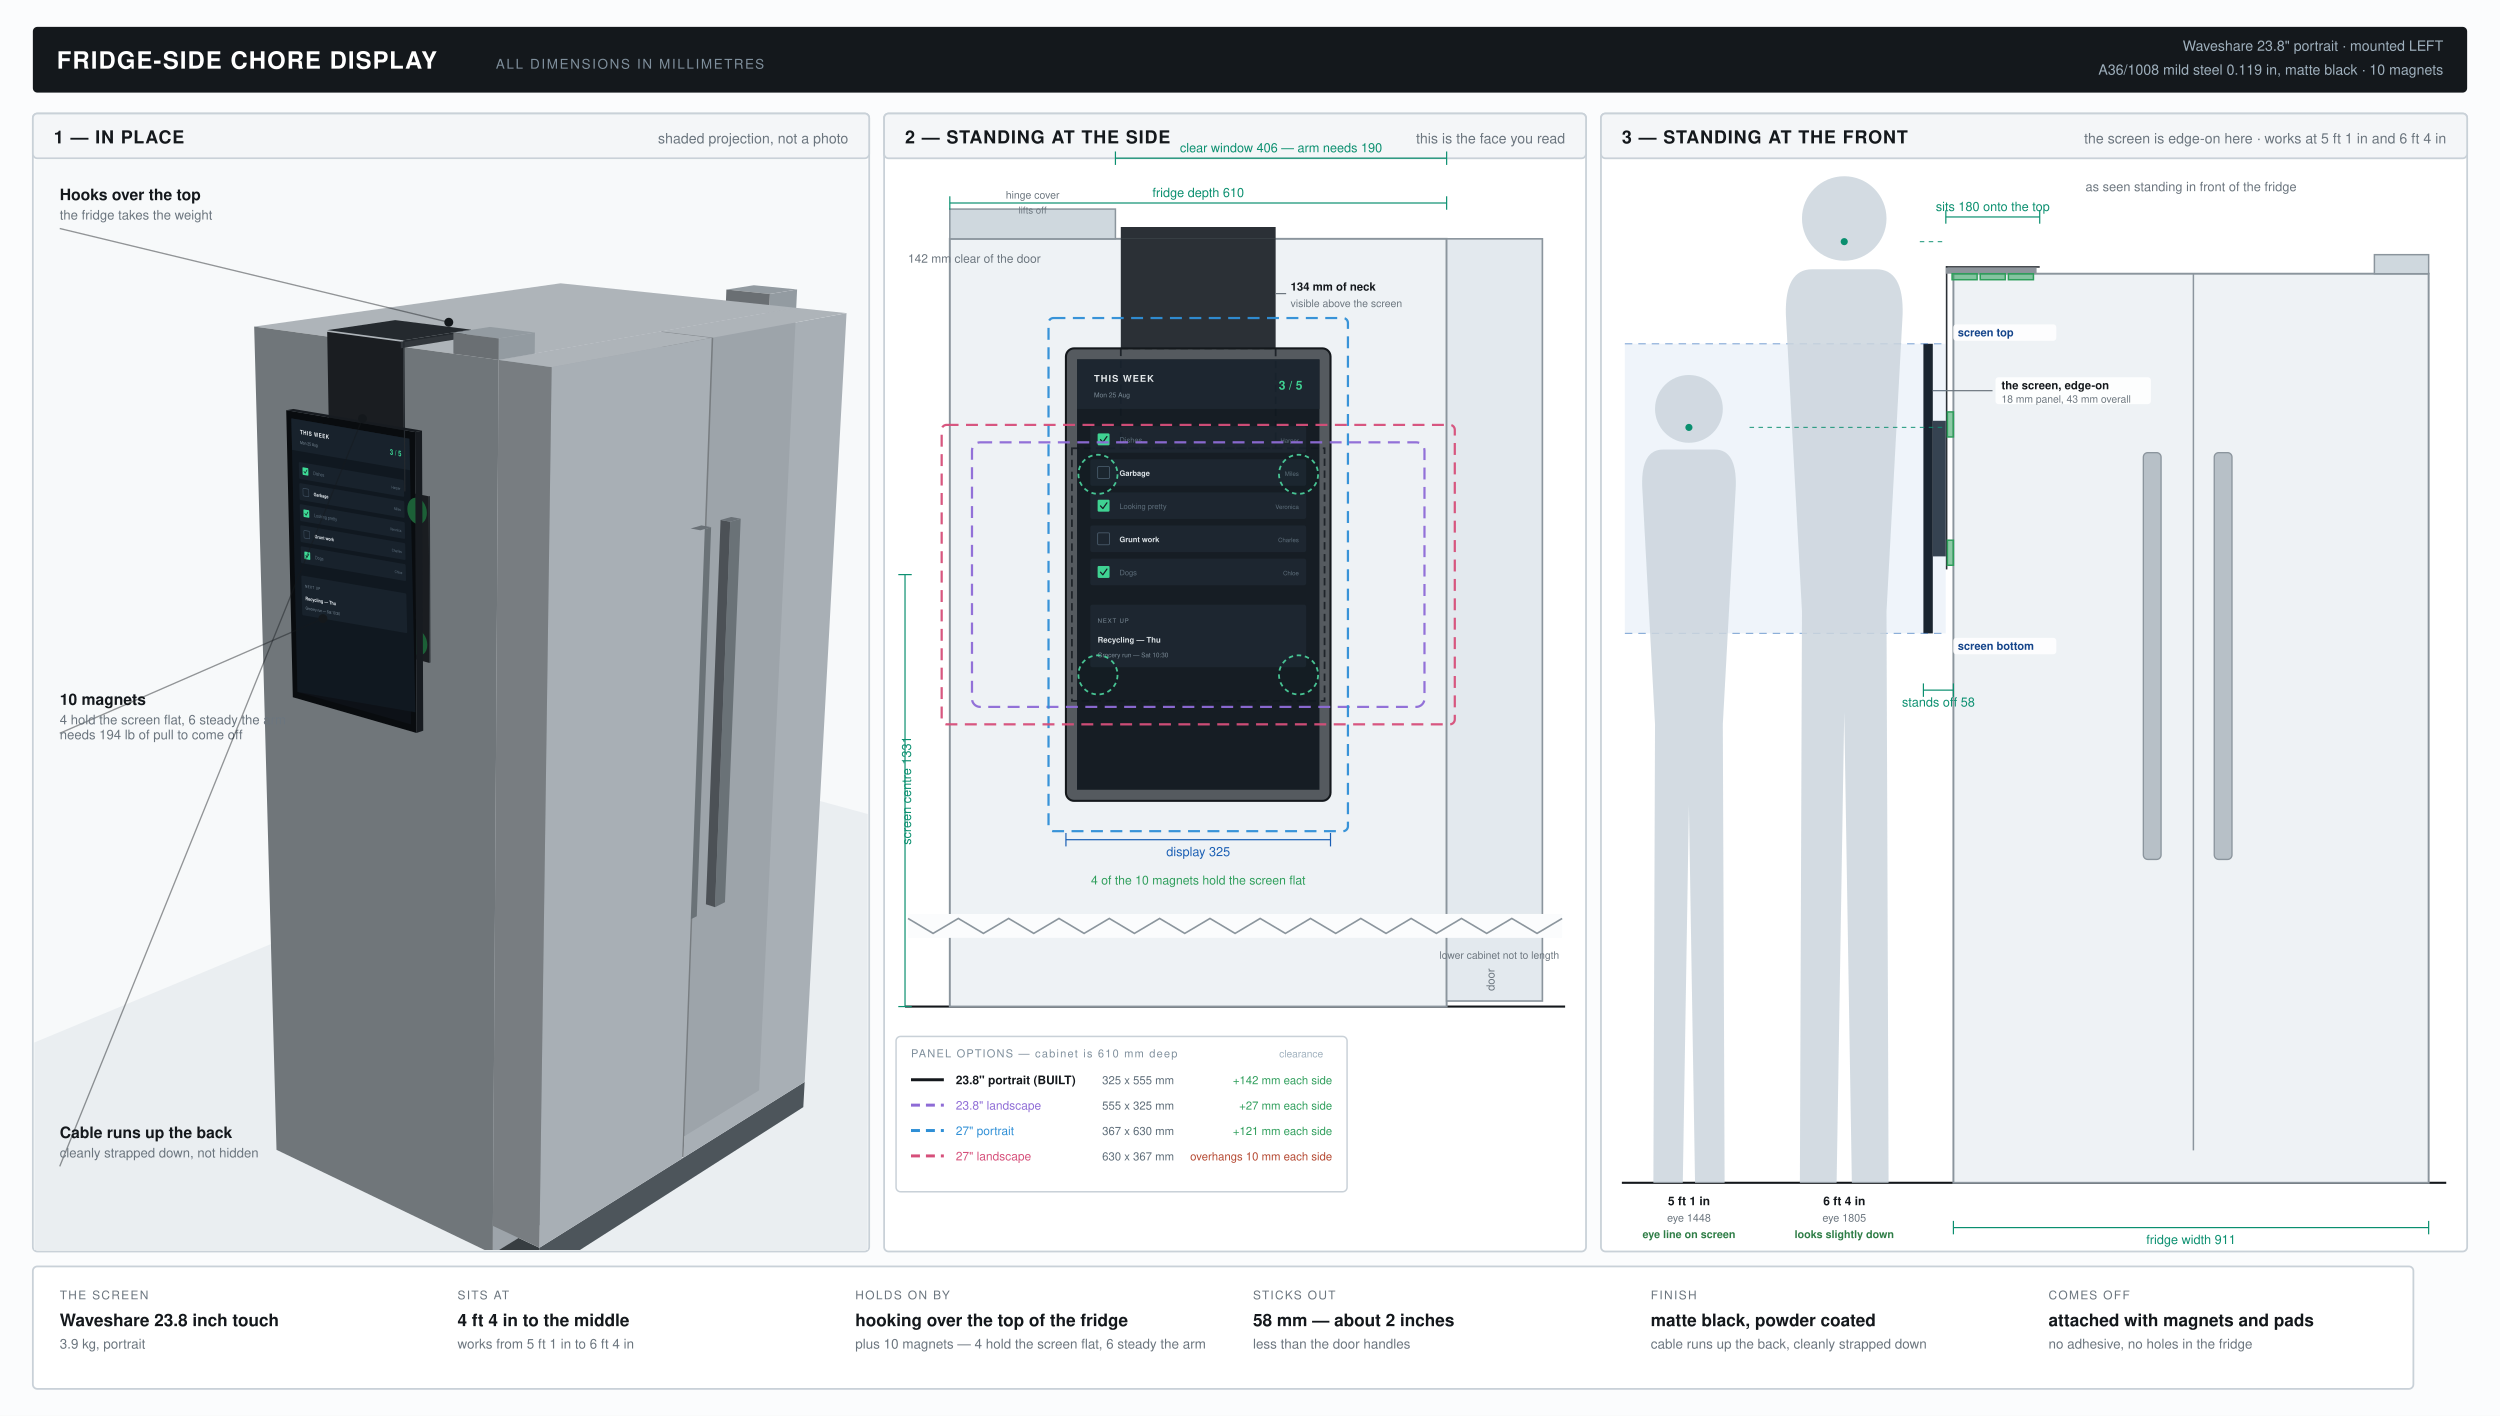
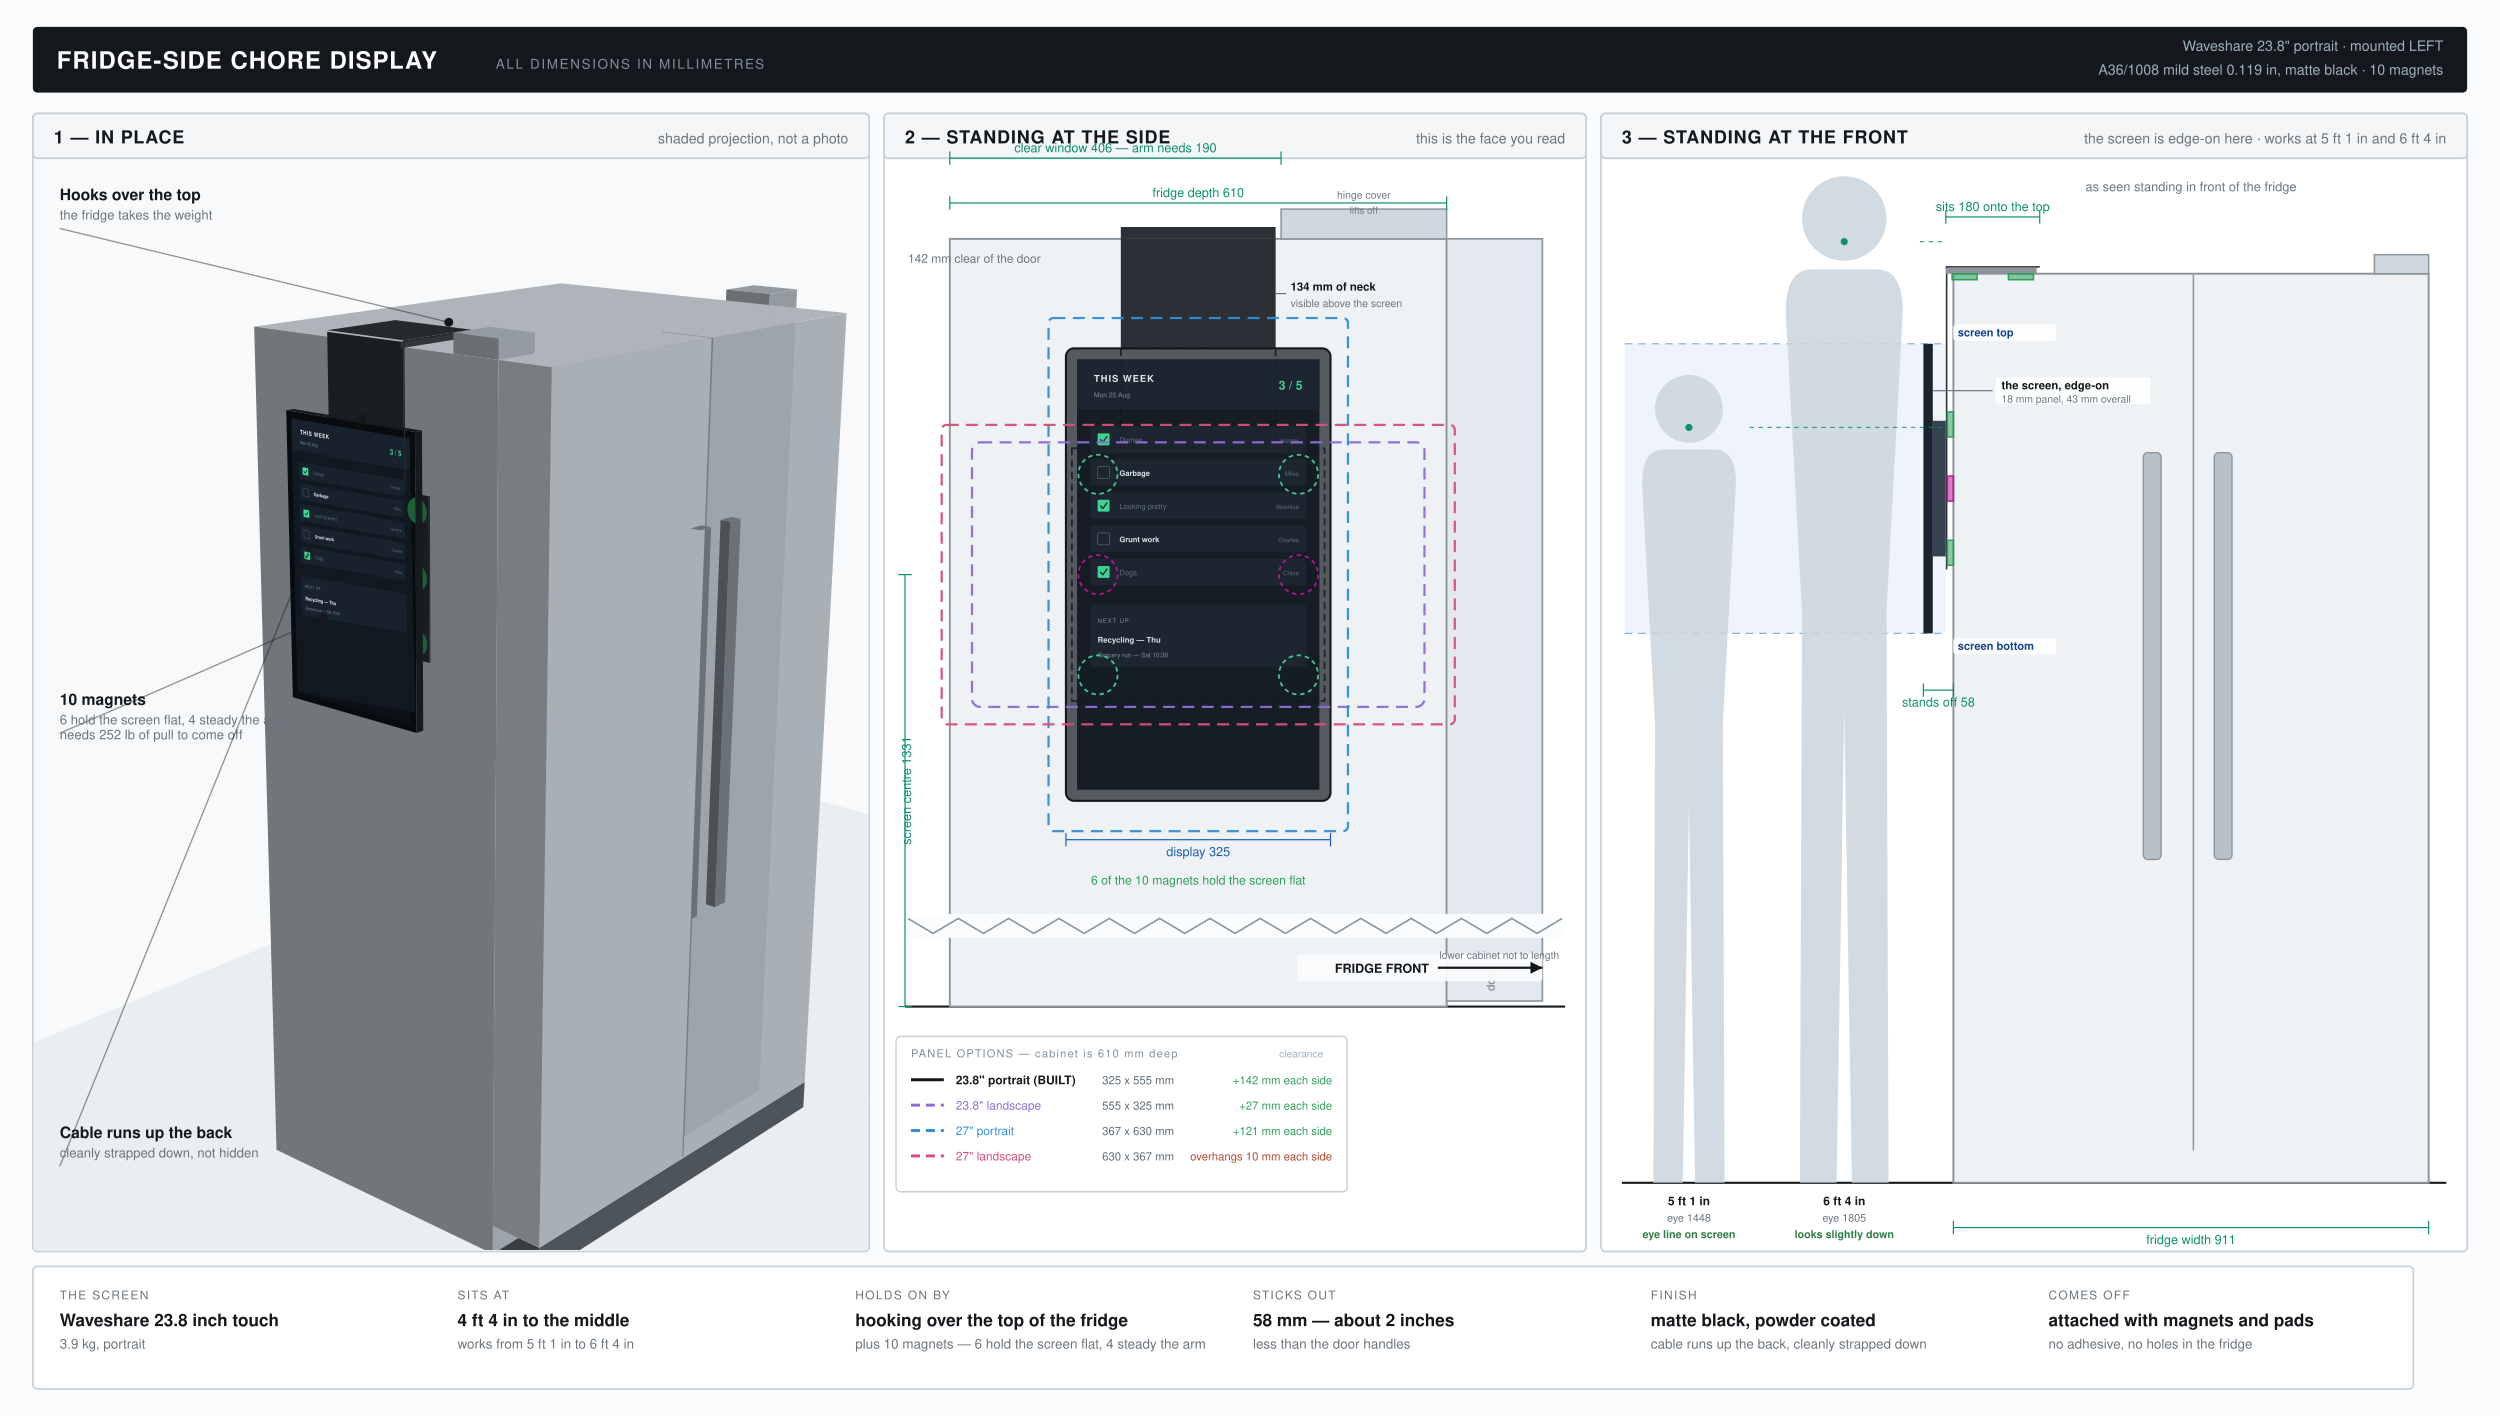
<svg xmlns="http://www.w3.org/2000/svg" width="1674" height="948" viewBox="0 0 1674 948">
  <rect width="1674" height="948" fill="#fbfcfd" />
  <rect x="22" y="18" width="1630" height="44" fill="#14181c" rx="3" />
  <text x="38.00" y="46.00" font-family="Helvetica,Arial,sans-serif" font-size="16.00" text-anchor="start" fill="#ffffff" font-weight="bold" letter-spacing="0.7">FRIDGE-SIDE CHORE DISPLAY</text>
  <text x="1636.00" y="34.00" font-family="Helvetica,Arial,sans-serif" font-size="9.50" text-anchor="end" fill="#9fb0bd" font-weight="normal">Waveshare 23.8" portrait  ·  mounted LEFT</text>
  <text x="1636.00" y="50.00" font-family="Helvetica,Arial,sans-serif" font-size="9.50" text-anchor="end" fill="#9fb0bd" font-weight="normal">A36/1008 mild steel 0.119 in, matte black  ·  10 magnets</text>
  <text x="332.00" y="46.00" font-family="Helvetica,Arial,sans-serif" font-size="9.00" text-anchor="start" fill="#7f8f9c" font-weight="normal" letter-spacing="1.1">ALL DIMENSIONS IN MILLIMETRES</text>
  <rect x="592.0" y="76.0" width="470.0" height="762.0" fill="#ffffff" stroke="#c9d1d8" stroke-width="1.2" rx="3" />
  <rect x="592.0" y="76.0" width="470.0" height="30" fill="#f4f6f8" stroke="#c9d1d8" stroke-width="1.2" rx="3" />
  <text x="606.00" y="96.00" font-family="Helvetica,Arial,sans-serif" font-size="12.00" text-anchor="start" fill="#14181c" font-weight="bold" letter-spacing="0.6">2 — STANDING AT THE SIDE</text>
  <text x="1048.00" y="96.00" font-family="Helvetica,Arial,sans-serif" font-size="9.50" text-anchor="end" fill="#6b757e" font-weight="normal">this is the face you read</text>
  <line x1="606.0" y1="674.0" x2="1048.0" y2="674.0" stroke="#14181c" stroke-width="1.4" />
  <rect x="636.00" y="159.93" width="332.67" height="514.07" fill="#eef2f5" stroke="#8b959d" stroke-width="1.3" />
  <rect x="968.67" y="159.93" width="64.11" height="510.35" fill="#e3e9ee" stroke="#8b959d" stroke-width="1.1" />
  <text x="1000.72" y="656.00" font-family="Helvetica,Arial,sans-serif" font-size="7.50" text-anchor="middle" fill="#6b757e" font-weight="normal" transform="rotate(-90.00 1000.72 656.00)">door</text>
-   <rect x="636.00" y="140.00" width="110.89" height="19.93" fill="#cfd8de" stroke="#8b959d" stroke-width="1" />
-   <text x="691.44" y="133.00" font-family="Helvetica,Arial,sans-serif" font-size="7.00" text-anchor="middle" fill="#6b757e" font-weight="normal">hinge cover</text>
-   <text x="691.44" y="143.00" font-family="Helvetica,Arial,sans-serif" font-size="6.40" text-anchor="middle" fill="#6b757e" font-weight="normal">lifts off</text>
-   <line x1="746.89" y1="105.93" x2="968.67" y2="105.93" stroke="#0a8f6f" stroke-width="0.8" />
-   <line x1="746.89" y1="101.43" x2="746.89" y2="110.43" stroke="#0a8f6f" stroke-width="0.8" />
-   <line x1="968.67" y1="101.43" x2="968.67" y2="110.43" stroke="#0a8f6f" stroke-width="0.8" />
-   <text x="857.78" y="101.93" font-family="Helvetica,Arial,sans-serif" font-size="8.50" text-anchor="middle" fill="#0a8f6f" font-weight="normal">clear window 406 — arm needs 190</text>
+   <rect x="857.78" y="140.00" width="110.89" height="19.93" fill="#cfd8de" stroke="#8b959d" stroke-width="1" />
+   <text x="913.22" y="133.00" font-family="Helvetica,Arial,sans-serif" font-size="7.00" text-anchor="middle" fill="#6b757e" font-weight="normal">hinge cover</text>
+   <text x="913.22" y="143.00" font-family="Helvetica,Arial,sans-serif" font-size="6.40" text-anchor="middle" fill="#6b757e" font-weight="normal">lifts off</text>
+   <line x1="636.00" y1="105.93" x2="857.78" y2="105.93" stroke="#0a8f6f" stroke-width="0.8" />
+   <line x1="636.00" y1="101.43" x2="636.00" y2="110.43" stroke="#0a8f6f" stroke-width="0.8" />
+   <line x1="857.78" y1="101.43" x2="857.78" y2="110.43" stroke="#0a8f6f" stroke-width="0.8" />
+   <text x="746.89" y="101.93" font-family="Helvetica,Arial,sans-serif" font-size="8.50" text-anchor="middle" fill="#0a8f6f" font-weight="normal">clear window 406 — arm needs 190</text>
+   <rect x="868.8" y="639.0" width="164" height="18" fill="#fbfcfd" fill-opacity="0.92" rx="2" />
+   <line x1="962.8" y1="648.0" x2="1032.8" y2="648.0" stroke="#14181c" stroke-width="1.5" />
+   <path d="M1032.8,648.0 l-8.0,-4 l0,8 z" fill="#14181c" />
+   <text x="956.77" y="651.40" font-family="Helvetica,Arial,sans-serif" font-size="8.40" text-anchor="end" fill="#14181c" font-weight="700">FRIDGE FRONT</text>
  <rect x="750.49" y="152.00" width="103.68" height="7.93" fill="#2b3036" />
  <rect x="750.49" y="233.26" width="103.68" height="66.91" fill="none" stroke="#2b3036" stroke-width="1.2" stroke-dasharray="5 3" />
  <rect x="750.49" y="159.93" width="103.68" height="73.34" fill="#2b3036" />
  <line x1="854.2" y1="196.6" x2="861.2" y2="196.6" stroke="#6b757e" stroke-width="0.8" />
  <text x="864.17" y="194.59" font-family="Helvetica,Arial,sans-serif" font-size="7.60" text-anchor="start" fill="#14181c" font-weight="700">134 mm of neck</text>
  <text x="864.17" y="205.59" font-family="Helvetica,Arial,sans-serif" font-size="7.00" text-anchor="start" fill="#6b757e" font-weight="normal">visible above the screen</text>
  <rect x="717.75" y="300.17" width="169.17" height="169.17" fill="none" stroke="#2b3036" stroke-width="1.2" stroke-dasharray="5 3" />
  <circle cx="735.2" cy="451.9" r="13.1" fill="#2e9e5b" fill-opacity="0.30" stroke="#2e9e5b" stroke-width="1.3" />
  <circle cx="869.5" cy="451.9" r="13.1" fill="#2e9e5b" fill-opacity="0.30" stroke="#2e9e5b" stroke-width="1.3" />
+   <circle cx="735.2" cy="384.8" r="13.1" fill="#c0169a" fill-opacity="0.30" stroke="#c0169a" stroke-width="1.3" />
+   <circle cx="869.5" cy="384.8" r="13.1" fill="#c0169a" fill-opacity="0.30" stroke="#c0169a" stroke-width="1.3" />
  <circle cx="735.2" cy="317.6" r="13.1" fill="#2e9e5b" fill-opacity="0.30" stroke="#2e9e5b" stroke-width="1.3" />
  <circle cx="869.5" cy="317.6" r="13.1" fill="#2e9e5b" fill-opacity="0.30" stroke="#2e9e5b" stroke-width="1.3" />
  <rect x="713.75" y="233.26" width="177.16" height="302.99" rx="5.5" fill="#1b2026" fill-opacity="0.72" stroke="#14181c" stroke-width="1.4" />
  <g transform="translate(721.17 240.68) scale(0.54571)" opacity="0.92">
    <rect x="0" y="0" width="297.46" height="528.04" fill="#101820" />
    <rect x="0" y="0" width="297.46" height="60.72" fill="#18222c" />
    <text x="20.82" y="27.46" font-family="Helvetica,Arial,sans-serif" font-size="11.50" text-anchor="start" fill="#f2f6f9" font-weight="bold" letter-spacing="1.2">THIS WEEK</text>
    <text x="20.82" y="46.47" font-family="Helvetica,Arial,sans-serif" font-size="8.20" text-anchor="start" fill="#7f909e" font-weight="normal">Mon 25 Aug</text>
    <text x="276.64" y="36.96" font-family="Helvetica,Arial,sans-serif" font-size="15.00" text-anchor="end" fill="#3ddc97" font-weight="bold">3 / 5</text>
    <rect x="16.36" y="81.85" width="264.74" height="32.53" rx="2.40" fill="#18222c" />
    <rect x="25.28" y="90.79" width="14.64" height="14.64" rx="1.40" fill="#3ddc97" />
    <path d="M 28.80 98.40 L 31.72 101.62 L 36.70 94.60" stroke="#101820" stroke-width="1.50" fill="none" stroke-linecap="round" stroke-linejoin="round" />
    <text x="52.06" y="102.18" font-family="Helvetica,Arial,sans-serif" font-size="9.20" text-anchor="start" fill="#5d6f7e" font-weight="normal">Dishes</text>
    <text x="272.18" y="102.18" font-family="Helvetica,Arial,sans-serif" font-size="7.40" text-anchor="end" fill="#5d6f7e" font-weight="normal">Harper</text>
    <rect x="16.36" y="122.51" width="264.74" height="32.53" rx="2.40" fill="#18222c" />
    <rect x="25.28" y="131.45" width="14.64" height="14.64" rx="1.40" fill="none" stroke="#46586a" stroke-width="1.10" />
    <text x="52.06" y="142.83" font-family="Helvetica,Arial,sans-serif" font-size="9.20" text-anchor="start" fill="#e8eef3" font-weight="bold">Garbage</text>
    <text x="272.18" y="142.83" font-family="Helvetica,Arial,sans-serif" font-size="7.40" text-anchor="end" fill="#5d6f7e" font-weight="normal">Miles</text>
    <rect x="16.36" y="163.16" width="264.74" height="32.53" rx="2.40" fill="#18222c" />
    <rect x="25.28" y="172.11" width="14.64" height="14.64" rx="1.40" fill="#3ddc97" />
    <path d="M 28.80 179.72 L 31.72 182.94 L 36.70 175.92" stroke="#101820" stroke-width="1.50" fill="none" stroke-linecap="round" stroke-linejoin="round" />
    <text x="52.06" y="183.49" font-family="Helvetica,Arial,sans-serif" font-size="9.20" text-anchor="start" fill="#5d6f7e" font-weight="normal">Looking pretty</text>
    <text x="272.18" y="183.49" font-family="Helvetica,Arial,sans-serif" font-size="7.40" text-anchor="end" fill="#5d6f7e" font-weight="normal">Veronica</text>
    <rect x="16.36" y="203.82" width="264.74" height="32.53" rx="2.40" fill="#18222c" />
    <rect x="25.28" y="212.77" width="14.64" height="14.64" rx="1.40" fill="none" stroke="#46586a" stroke-width="1.10" />
    <text x="52.06" y="224.15" font-family="Helvetica,Arial,sans-serif" font-size="9.20" text-anchor="start" fill="#e8eef3" font-weight="bold">Grunt work</text>
    <text x="272.18" y="224.15" font-family="Helvetica,Arial,sans-serif" font-size="7.40" text-anchor="end" fill="#5d6f7e" font-weight="normal">Charles</text>
    <rect x="16.36" y="244.48" width="264.74" height="32.53" rx="2.40" fill="#18222c" />
    <rect x="25.28" y="253.43" width="14.64" height="14.64" rx="1.40" fill="#3ddc97" />
    <path d="M 28.80 261.04 L 31.72 264.26 L 36.70 257.23" stroke="#101820" stroke-width="1.50" fill="none" stroke-linecap="round" stroke-linejoin="round" />
    <text x="52.06" y="264.81" font-family="Helvetica,Arial,sans-serif" font-size="9.20" text-anchor="start" fill="#5d6f7e" font-weight="normal">Dogs</text>
    <text x="272.18" y="264.81" font-family="Helvetica,Arial,sans-serif" font-size="7.40" text-anchor="end" fill="#5d6f7e" font-weight="normal">Chloe</text>
    <rect x="16.36" y="300.98" width="264.74" height="76.57" rx="2.40" fill="#18222c" />
    <text x="25.28" y="323.16" font-family="Helvetica,Arial,sans-serif" font-size="7.40" text-anchor="start" fill="#7f909e" font-weight="normal" letter-spacing="1">NEXT UP</text>
    <text x="25.28" y="347.45" font-family="Helvetica,Arial,sans-serif" font-size="9.60" text-anchor="start" fill="#e8eef3" font-weight="bold">Recycling — Thu</text>
    <text x="25.28" y="365.40" font-family="Helvetica,Arial,sans-serif" font-size="7.80" text-anchor="start" fill="#7f909e" font-weight="normal">Grocery run — Sat 10:30</text>
  </g>
  <rect x="650.84" y="296.18" width="302.99" height="177.16" rx="5.5" fill="none" stroke="#8e6bd6" stroke-width="1.5" stroke-dasharray="8 5" opacity="0.95" />
  <rect x="702.09" y="212.96" width="200.49" height="343.59" rx="3.3" fill="none" stroke="#2f8fd6" stroke-width="1.5" stroke-dasharray="8 5" opacity="0.95" />
  <rect x="630.54" y="284.51" width="343.59" height="200.49" rx="3.3" fill="none" stroke="#d64f7a" stroke-width="1.5" stroke-dasharray="8 5" opacity="0.95" />
  <rect x="600.0" y="694.0" width="302" height="104" fill="#ffffff" fill-opacity="0.95" stroke="#c9d1d8" stroke-width="1" rx="3" />
  <text x="886.00" y="708.00" font-family="Helvetica,Arial,sans-serif" font-size="6.80" text-anchor="end" fill="#9fb0bd" font-weight="normal">clearance</text>
  <text x="610.00" y="708.00" font-family="Helvetica,Arial,sans-serif" font-size="7.40" text-anchor="start" fill="#7f8f9c" font-weight="normal" letter-spacing="0.8">PANEL OPTIONS — cabinet is 610 mm deep</text>
  <line x1="610.0" y1="723.0" x2="632.0" y2="723.0" stroke="#14181c" stroke-width="2" />
  <text x="640.00" y="726.00" font-family="Helvetica,Arial,sans-serif" font-size="8.00" text-anchor="start" fill="#14181c" font-weight="700">23.8" portrait  (BUILT)</text>
  <text x="738.00" y="726.00" font-family="Helvetica,Arial,sans-serif" font-size="7.60" text-anchor="start" fill="#5c6b77" font-weight="normal">325 x 555 mm</text>
  <text x="892.00" y="726.00" font-family="Helvetica,Arial,sans-serif" font-size="7.60" text-anchor="end" fill="#2e9e5b" font-weight="normal">+142 mm each side</text>
  <line x1="610.0" y1="740.0" x2="632.0" y2="740.0" stroke="#8e6bd6" stroke-width="2" stroke-dasharray="6 4" />
  <text x="640.00" y="743.00" font-family="Helvetica,Arial,sans-serif" font-size="8.00" text-anchor="start" fill="#8e6bd6" font-weight="400">23.8" landscape</text>
  <text x="738.00" y="743.00" font-family="Helvetica,Arial,sans-serif" font-size="7.60" text-anchor="start" fill="#5c6b77" font-weight="normal">555 x 325 mm</text>
  <text x="892.00" y="743.00" font-family="Helvetica,Arial,sans-serif" font-size="7.60" text-anchor="end" fill="#2e9e5b" font-weight="normal">+27 mm each side</text>
  <line x1="610.0" y1="757.0" x2="632.0" y2="757.0" stroke="#2f8fd6" stroke-width="2" stroke-dasharray="6 4" />
  <text x="640.00" y="760.00" font-family="Helvetica,Arial,sans-serif" font-size="8.00" text-anchor="start" fill="#2f8fd6" font-weight="400">27" portrait</text>
  <text x="738.00" y="760.00" font-family="Helvetica,Arial,sans-serif" font-size="7.60" text-anchor="start" fill="#5c6b77" font-weight="normal">367 x 630 mm</text>
  <text x="892.00" y="760.00" font-family="Helvetica,Arial,sans-serif" font-size="7.60" text-anchor="end" fill="#2e9e5b" font-weight="normal">+121 mm each side</text>
  <line x1="610.0" y1="774.0" x2="632.0" y2="774.0" stroke="#d64f7a" stroke-width="2" stroke-dasharray="6 4" />
  <text x="640.00" y="777.00" font-family="Helvetica,Arial,sans-serif" font-size="8.00" text-anchor="start" fill="#d64f7a" font-weight="400">27" landscape</text>
  <text x="738.00" y="777.00" font-family="Helvetica,Arial,sans-serif" font-size="7.60" text-anchor="start" fill="#5c6b77" font-weight="normal">630 x 367 mm</text>
  <text x="892.00" y="777.00" font-family="Helvetica,Arial,sans-serif" font-size="7.60" text-anchor="end" fill="#b4462f" font-weight="normal">overhangs 10 mm each side</text>
  <rect x="608.0" y="612.0" width="438.0" height="16.0" fill="#fbfcfd" />
  <path d="M608.0,615.0 L624.8,625.0 L641.7,615.0 L658.5,625.0 L675.4,615.0 L692.2,625.0 L709.1,615.0 L725.9,625.0 L742.8,615.0 L759.6,625.0 L776.5,615.0 L793.3,625.0 L810.2,615.0 L827.0,625.0 L843.8,615.0 L860.7,625.0 L877.5,615.0 L894.4,625.0 L911.2,615.0 L928.1,625.0 L944.9,615.0 L961.8,625.0 L978.6,615.0 L995.5,625.0 L1012.3,615.0 L1029.2,625.0 L1046.0,615.0" fill="none" stroke="#8b959d" stroke-width="1.1" />
  <text x="1044.00" y="642.00" font-family="Helvetica,Arial,sans-serif" font-size="6.90" text-anchor="end" fill="#6b757e" font-weight="normal">lower cabinet not to length</text>
  <circle cx="735.2" cy="451.9" r="13.1" fill="none" stroke="#4dd6a0" stroke-width="1.2" stroke-dasharray="3 2.5" opacity="0.9" />
  <circle cx="869.5" cy="451.9" r="13.1" fill="none" stroke="#4dd6a0" stroke-width="1.2" stroke-dasharray="3 2.5" opacity="0.9" />
+   <circle cx="735.2" cy="384.8" r="13.1" fill="none" stroke="#c0169a" stroke-width="1.2" stroke-dasharray="3 2.5" opacity="0.9" />
+   <circle cx="869.5" cy="384.8" r="13.1" fill="none" stroke="#c0169a" stroke-width="1.2" stroke-dasharray="3 2.5" opacity="0.9" />
  <circle cx="735.2" cy="317.6" r="13.1" fill="none" stroke="#4dd6a0" stroke-width="1.2" stroke-dasharray="3 2.5" opacity="0.9" />
  <circle cx="869.5" cy="317.6" r="13.1" fill="none" stroke="#4dd6a0" stroke-width="1.2" stroke-dasharray="3 2.5" opacity="0.9" />
-   <text x="802.33" y="592.26" font-family="Helvetica,Arial,sans-serif" font-size="8.20" text-anchor="middle" fill="#2e9e5b" font-weight="normal">4 of the 10 magnets hold the screen flat</text>
+   <text x="802.33" y="592.26" font-family="Helvetica,Arial,sans-serif" font-size="8.20" text-anchor="middle" fill="#2e9e5b" font-weight="normal">6 of the 10 magnets hold the screen flat</text>
  <line x1="606.00" y1="384.76" x2="606.00" y2="674.00" stroke="#0a8f6f" stroke-width="0.8" />
  <line x1="601.50" y1="384.76" x2="610.50" y2="384.76" stroke="#0a8f6f" stroke-width="0.8" />
  <line x1="601.50" y1="674.00" x2="610.50" y2="674.00" stroke="#0a8f6f" stroke-width="0.8" />
  <text x="610.00" y="529.38" font-family="Helvetica,Arial,sans-serif" font-size="8.50" text-anchor="middle" fill="#0a8f6f" font-weight="normal" transform="rotate(-90.00 610.00 529.38)">screen centre 1331</text>
  <line x1="636.00" y1="135.93" x2="968.67" y2="135.93" stroke="#0a8f6f" stroke-width="0.8" />
  <line x1="636.00" y1="131.43" x2="636.00" y2="140.43" stroke="#0a8f6f" stroke-width="0.8" />
  <line x1="968.67" y1="131.43" x2="968.67" y2="140.43" stroke="#0a8f6f" stroke-width="0.8" />
  <text x="802.33" y="131.93" font-family="Helvetica,Arial,sans-serif" font-size="8.50" text-anchor="middle" fill="#0a8f6f" font-weight="normal">fridge depth 610</text>
  <line x1="713.75" y1="562.26" x2="890.91" y2="562.26" stroke="#1a5fb4" stroke-width="0.8" />
  <line x1="713.75" y1="557.76" x2="713.75" y2="566.76" stroke="#1a5fb4" stroke-width="0.8" />
  <line x1="890.91" y1="557.76" x2="890.91" y2="566.76" stroke="#1a5fb4" stroke-width="0.8" />
  <text x="802.33" y="573.26" font-family="Helvetica,Arial,sans-serif" font-size="8.50" text-anchor="middle" fill="#1a5fb4" font-weight="normal">display 325</text>
  <text x="608.00" y="175.93" font-family="Helvetica,Arial,sans-serif" font-size="8.00" text-anchor="start" fill="#6b757e" font-weight="normal">142 mm clear of the door</text>
  <rect x="1072.0" y="76.0" width="580.0" height="762.0" fill="#ffffff" stroke="#c9d1d8" stroke-width="1.2" rx="3" />
  <rect x="1072.0" y="76.0" width="580.0" height="30" fill="#f4f6f8" stroke="#c9d1d8" stroke-width="1.2" rx="3" />
  <text x="1086.00" y="96.00" font-family="Helvetica,Arial,sans-serif" font-size="12.00" text-anchor="start" fill="#14181c" font-weight="bold" letter-spacing="0.6">3 — STANDING AT THE FRONT</text>
  <text x="1638.00" y="96.00" font-family="Helvetica,Arial,sans-serif" font-size="9.50" text-anchor="end" fill="#6b757e" font-weight="normal">the screen is edge-on here · works at 5 ft 1 in and 6 ft 4 in</text>
  <line x1="1086.0" y1="792.0" x2="1638.0" y2="792.0" stroke="#14181c" stroke-width="1.4" />
  <rect x="1308.00" y="183.28" width="318.22" height="608.72" fill="#eef2f5" stroke="#8b959d" stroke-width="1.3" />
  <line x1="1468.7" y1="183.3" x2="1468.7" y2="770.3" stroke="#8b959d" stroke-width="1" />
  <rect x="1435.18" y="303.09" width="11.87" height="272.39" rx="3" fill="#b7c0c7" stroke="#8b959d" stroke-width="0.9" />
  <rect x="1482.67" y="303.09" width="11.87" height="272.39" rx="3" fill="#b7c0c7" stroke="#8b959d" stroke-width="0.9" />
  <rect x="1589.90" y="170.53" width="36.32" height="12.75" fill="#cfd8de" stroke="#8b959d" stroke-width="1" />
  <rect x="1302.93" y="178.21" width="62.86" height="1.06" fill="#2b3036" />
  <rect x="1302.93" y="178.21" width="1.06" height="203.08" fill="#2b3036" />
  <rect x="1302.93" y="179.26" width="60.76" height="4.02" fill="#8d949b" />
  <rect x="1307.11" y="183.28" width="16.77" height="4.02" fill="#2e9e5b" fill-opacity="0.55" stroke="#2e9e5b" stroke-width="1" />
-   <rect x="1325.97" y="183.28" width="16.77" height="4.02" fill="#2e9e5b" fill-opacity="0.55" stroke="#2e9e5b" stroke-width="1" />
  <rect x="1344.83" y="183.28" width="16.77" height="4.02" fill="#2e9e5b" fill-opacity="0.55" stroke="#2e9e5b" stroke-width="1" />
  <rect x="1303.98" y="361.73" width="4.02" height="16.77" fill="#2e9e5b" fill-opacity="0.55" stroke="#2e9e5b" stroke-width="1" />
+   <rect x="1303.98" y="318.77" width="4.02" height="16.77" fill="#c0169a" fill-opacity="0.55" stroke="#c0169a" stroke-width="1" />
  <rect x="1303.98" y="275.82" width="4.02" height="16.77" fill="#2e9e5b" fill-opacity="0.55" stroke="#2e9e5b" stroke-width="1" />
  <rect x="1294.19" y="281.76" width="8.73" height="90.80" fill="#39414a" />
  <rect x="1287.91" y="230.21" width="6.29" height="193.90" fill="#1b2026" />
  <line x1="1294.2" y1="261.6" x2="1334.2" y2="261.6" stroke="#6b757e" stroke-width="0.8" />
  <rect x="1336.2" y="252.6" width="104" height="18" fill="#ffffff" fill-opacity="0.9" rx="2" />
  <text x="1340.19" y="260.64" font-family="Helvetica,Arial,sans-serif" font-size="7.60" text-anchor="start" fill="#14181c" font-weight="700">the screen, edge-on</text>
  <text x="1340.19" y="269.64" font-family="Helvetica,Arial,sans-serif" font-size="6.90" text-anchor="start" fill="#6b757e" font-weight="normal">18 mm panel, 43 mm overall</text>
  <line x1="1287.91" y1="462.11" x2="1308.00" y2="462.11" stroke="#0a8f6f" stroke-width="0.8" />
  <line x1="1287.91" y1="457.61" x2="1287.91" y2="466.61" stroke="#0a8f6f" stroke-width="0.8" />
  <line x1="1308.00" y1="457.61" x2="1308.00" y2="466.61" stroke="#0a8f6f" stroke-width="0.8" />
  <text x="1297.95" y="473.11" font-family="Helvetica,Arial,sans-serif" font-size="8.50" text-anchor="middle" fill="#0a8f6f" font-weight="normal">stands off 58</text>
  <line x1="1302.93" y1="145.28" x2="1365.79" y2="145.28" stroke="#0a8f6f" stroke-width="0.8" />
  <line x1="1302.93" y1="140.78" x2="1302.93" y2="149.78" stroke="#0a8f6f" stroke-width="0.8" />
  <line x1="1365.79" y1="140.78" x2="1365.79" y2="149.78" stroke="#0a8f6f" stroke-width="0.8" />
  <text x="1334.36" y="141.28" font-family="Helvetica,Arial,sans-serif" font-size="8.50" text-anchor="middle" fill="#0a8f6f" font-weight="normal">sits 180 onto the top</text>
  <line x1="1308.00" y1="822.00" x2="1626.22" y2="822.00" stroke="#0a8f6f" stroke-width="0.8" />
  <line x1="1308.00" y1="817.50" x2="1308.00" y2="826.50" stroke="#0a8f6f" stroke-width="0.8" />
  <line x1="1626.22" y1="817.50" x2="1626.22" y2="826.50" stroke="#0a8f6f" stroke-width="0.8" />
  <text x="1467.11" y="833.00" font-family="Helvetica,Arial,sans-serif" font-size="8.50" text-anchor="middle" fill="#0a8f6f" font-weight="normal">fridge width 911</text>
  <rect x="1088.0" y="230.2" width="214.9" height="193.9" fill="#1a5fb4" fill-opacity="0.07" />
  <line x1="1088.0" y1="230.2" x2="1302.9" y2="230.2" stroke="#1a5fb4" stroke-width="0.7" stroke-dasharray="5 4" opacity="0.55" />
  <line x1="1088.0" y1="424.1" x2="1302.9" y2="424.1" stroke="#1a5fb4" stroke-width="0.7" stroke-dasharray="5 4" opacity="0.55" />
  <rect x="1307.9" y="217.2" width="69" height="11" fill="#ffffff" fill-opacity="0.88" rx="2" />
  <text x="1310.93" y="225.21" font-family="Helvetica,Arial,sans-serif" font-size="7.40" text-anchor="start" fill="#14448a" font-weight="700">screen top</text>
  <rect x="1307.9" y="427.1" width="69" height="11" fill="#ffffff" fill-opacity="0.88" rx="2" />
  <text x="1310.93" y="435.11" font-family="Helvetica,Arial,sans-serif" font-size="7.40" text-anchor="start" fill="#14448a" font-weight="700">screen bottom</text>
  <g opacity="0.85">
    <circle cx="1234.9" cy="146.3" r="28.3" fill="#cbd5dd" />
    <path d="M 1195.8 210.6 Q 1195.1 180.3 1213.4 180.3 L 1256.4 180.3 Q 1274.8 180.3 1274.0 210.6 L 1263.2 409.4 L 1264.6 792.0 L 1240.0 792.0 L 1234.9 476.8 L 1229.8 792.0 L 1205.2 792.0 L 1206.6 409.4 Z" fill="#cbd5dd" />
  </g>
  <line x1="1285.5" y1="161.8" x2="1302.9" y2="161.8" stroke="#0a8f6f" stroke-width="0.8" stroke-dasharray="3 3" opacity="0.8" />
  <circle cx="1234.9" cy="161.8" r="2.4" fill="#0a8f6f" />
  <text x="1234.93" y="807.00" font-family="Helvetica,Arial,sans-serif" font-size="8.00" text-anchor="middle" fill="#14181c" font-weight="bold">6 ft 4 in</text>
  <text x="1234.93" y="818.00" font-family="Helvetica,Arial,sans-serif" font-size="7.20" text-anchor="middle" fill="#6b757e" font-weight="normal">eye 1805</text>
  <text x="1234.93" y="829.00" font-family="Helvetica,Arial,sans-serif" font-size="7.20" text-anchor="middle" fill="#2e7d46" font-weight="700">looks slightly down</text>
  <g opacity="0.85">
    <circle cx="1130.9" cy="273.8" r="22.7" fill="#cbd5dd" />
    <path d="M 1099.6 325.4 Q 1098.9 301.0 1113.7 301.0 L 1148.2 301.0 Q 1162.9 301.0 1162.3 325.4 L 1153.6 485.0 L 1154.8 792.0 L 1135.0 792.0 L 1130.9 539.1 L 1126.8 792.0 L 1107.1 792.0 L 1108.2 485.0 Z" fill="#cbd5dd" />
  </g>
  <line x1="1171.5" y1="286.2" x2="1302.9" y2="286.2" stroke="#0a8f6f" stroke-width="0.8" stroke-dasharray="3 3" opacity="0.8" />
  <circle cx="1130.9" cy="286.2" r="2.4" fill="#0a8f6f" />
  <text x="1130.93" y="807.00" font-family="Helvetica,Arial,sans-serif" font-size="8.00" text-anchor="middle" fill="#14181c" font-weight="bold">5 ft 1 in</text>
  <text x="1130.93" y="818.00" font-family="Helvetica,Arial,sans-serif" font-size="7.20" text-anchor="middle" fill="#6b757e" font-weight="normal">eye 1448</text>
  <text x="1130.93" y="829.00" font-family="Helvetica,Arial,sans-serif" font-size="7.20" text-anchor="middle" fill="#2e7d46" font-weight="700">eye line on screen</text>
  <text x="1467.11" y="128.00" font-family="Helvetica,Arial,sans-serif" font-size="8.60" text-anchor="middle" fill="#6b757e" font-weight="normal">as seen standing in front of the fridge</text>
  <rect x="22.0" y="76.0" width="560.0" height="762.0" fill="#ffffff" stroke="#c9d1d8" stroke-width="1.2" rx="3" />
  <rect x="22.0" y="76.0" width="560.0" height="30" fill="#f4f6f8" stroke="#c9d1d8" stroke-width="1.2" rx="3" />
  <text x="36.00" y="96.00" font-family="Helvetica,Arial,sans-serif" font-size="12.00" text-anchor="start" fill="#14181c" font-weight="bold" letter-spacing="0.6">1 — IN PLACE</text>
  <text x="568.00" y="96.00" font-family="Helvetica,Arial,sans-serif" font-size="9.50" text-anchor="end" fill="#6b757e" font-weight="normal">shaded projection, not a photo</text>
  <clipPath id="cclip">
    <rect x="23.0" y="107.0" width="558.0" height="730.0" />
  </clipPath>
  <g clip-path="url(#cclip)">
    <rect x="22.0" y="106.0" width="560.0" height="732.0" fill="#f7f9fa" />
    <polygon points="350.11,909.33 613.20,731.68 375.35,645.97 99.94,780.39" fill="#5d6a75" fill-opacity="0.035" stroke="none" />
    <polygon points="353.86,890.24 588.31,734.83 372.98,655.93 128.60,776.83" fill="#5d6a75" fill-opacity="0.04" stroke="none" />
    <polygon points="356.61,876.27 569.26,737.25 371.13,663.71 150.21,774.15" fill="#5d6a75" fill-opacity="0.045" stroke="none" />
    <polygon points="358.72,865.54 554.13,739.16 369.64,669.98 167.17,772.04" fill="#5d6a75" fill-opacity="0.05" stroke="none" />
    <polygon points="360.23,857.84 542.98,740.57 368.53,674.65 179.54,770.51" fill="#5d6a75" fill-opacity="0.06" stroke="none" />
    <polygon points="464.54,1538.51 1137.48,696.59 465.91,513.72 -363.93,859.09" fill="#eaeef1" stroke="none" />
    <polygon points="360.91,854.51 537.89,741.33 538.81,724.42 361.17,835.50" fill="#4d555b" stroke="none" />
    <polygon points="515.51,196.82 533.74,193.82 504.79,190.99 486.38,193.89" fill="#939ba1" stroke="none" />
    <polygon points="514.96,209.33 533.15,206.15 533.74,193.82 515.51,196.82" fill="#939ba1" stroke="none" />
    <polygon points="514.96,209.33 515.51,196.82 486.38,193.89 485.92,206.22" fill="#6a6f73" stroke="none" />
    <polygon points="457.71,775.13 538.81,724.42 566.84,209.67 477.60,226.01" fill="#a8afb5" stroke="none" />
    <polygon points="360.91,854.51 361.17,835.50 330.05,820.86 329.93,839.60" fill="#373d41" stroke="none" />
    <polygon points="329.93,839.60 508.27,730.09 533.15,206.15 333.88,240.98" fill="#9da4aa" stroke="none" />
    <polygon points="333.88,240.98 533.15,206.15 375.33,189.69 170.19,218.67" fill="#aeb4b9" stroke="none" />
    <polygon points="457.71,775.13 477.60,226.01 442.94,221.92 427.24,762.52" fill="#787d81" stroke="none" />
    <polygon points="477.60,226.01 566.84,209.67 533.15,206.15 442.94,221.92" fill="#aeb4b9" stroke="none" />
    <polygon points="478.75,607.45 485.44,604.12 495.98,347.32 488.97,349.34" fill="#6a7277" stroke="none" />
    <polygon points="478.75,607.45 488.97,349.34 482.50,348.16 472.67,605.51" fill="#4c5156" stroke="none" />
    <polygon points="329.93,839.60 333.88,240.98 170.19,218.67 185.15,769.93" fill="#70767a" stroke="none" />
    <polygon points="459.67,616.95 466.57,613.52 476.18,353.01 468.94,355.09" fill="#6a7277" stroke="none" />
    <polygon points="210.52,414.49 210.99,416.31 211.73,418.03 212.69,419.55 213.83,420.81 215.09,421.73 216.42,422.27 217.74,422.41 218.99,422.14 220.11,421.46 221.03,420.41 221.72,419.05 222.13,417.44 222.25,415.66 222.07,413.80 221.59,411.96 220.85,410.23 219.88,408.70 218.73,407.44 217.45,406.52 216.12,405.99 214.80,405.86 213.55,406.15 212.44,406.84 211.53,407.90 210.85,409.27 210.45,410.87 210.34,412.64" fill="#1c6037" stroke="none" />
    <polygon points="459.67,616.95 468.94,355.09 462.43,353.88 453.56,614.95" fill="#4c5156" stroke="none" />
    <polygon points="488.97,349.34 495.98,347.32 489.53,346.16 482.50,348.16" fill="#6a7177" stroke="none" />
+     <polygon points="209.70,372.56 210.17,374.40 210.91,376.13 211.88,377.66 213.04,378.90 214.31,379.81 215.65,380.32 216.98,380.42 218.24,380.11 219.36,379.38 220.30,378.29 220.99,376.88 221.41,375.23 221.53,373.41 221.34,371.53 220.86,369.66 220.12,367.92 219.14,366.39 217.97,365.14 216.69,364.24 215.34,363.74 214.01,363.65 212.75,363.98 211.64,364.72 210.71,365.82 210.03,367.23 209.63,368.88 209.51,370.68" fill="#1c6037" stroke="none" />
    <polygon points="208.86,329.87 209.34,331.73 210.09,333.47 211.07,335.00 212.23,336.23 213.51,337.12 214.86,337.60 216.21,337.67 217.48,337.31 218.61,336.54 219.55,335.40 220.25,333.95 220.67,332.25 220.79,330.40 220.60,328.48 220.12,326.60 219.37,324.84 218.38,323.31 217.20,322.07 215.91,321.19 214.55,320.72 213.21,320.66 211.94,321.04 210.81,321.82 209.88,322.97 209.20,324.43 208.79,326.12 208.67,327.96" fill="#1c6037" stroke="none" />
    <polygon points="361.17,835.50 456.75,775.74 476.53,226.21 369.40,245.82" fill="#a8afb5" stroke="none" />
    <polygon points="468.94,355.09 476.18,353.01 469.69,351.81 462.43,353.88" fill="#6a7177" stroke="none" />
    <polygon points="287.48,443.88 287.13,332.34 205.57,316.52 207.73,423.17" fill="#1a1d21" stroke="none" />
    <polygon points="270.04,227.88 315.36,220.73 264.63,214.34 219.06,221.07" fill="#24292e" stroke="none" />
    <polygon points="273.44,430.47 273.92,432.36 274.69,434.15 275.71,435.73 276.93,437.05 278.29,438.02 279.72,438.59 281.15,438.75 282.50,438.48 283.72,437.79 284.74,436.72 285.50,435.31 285.98,433.65 286.13,431.81 285.96,429.88 285.48,427.97 284.70,426.17 283.67,424.57 282.44,423.26 281.07,422.29 279.64,421.73 278.20,421.58 276.85,421.87 275.64,422.58 274.63,423.66 273.88,425.06 273.42,426.73 273.27,428.56" fill="#1c6037" stroke="none" />
    <polygon points="270.70,329.15 270.04,229.03 219.08,222.19 220.74,319.46" fill="#1a1d21" stroke="none" />
    <polygon points="256.84,338.25 263.22,336.76 228.05,329.75 221.65,331.17" fill="#1b2025" stroke="none" />
    <polygon points="257.72,430.97 263.98,429.11 263.22,336.76 256.84,338.25" fill="#1b2025" stroke="none" />
    <polygon points="268.41,233.18 312.24,226.11 312.25,221.87 268.38,228.81" fill="#31363b" stroke="none" />
+     <polygon points="273.17,387.04 273.66,388.96 274.44,390.75 275.47,392.34 276.70,393.64 278.07,394.59 279.51,395.14 280.95,395.26 282.32,394.95 283.55,394.21 284.58,393.09 285.35,391.63 285.82,389.93 285.98,388.04 285.81,386.09 285.32,384.15 284.54,382.34 283.50,380.74 282.25,379.44 280.87,378.49 279.43,377.96 277.98,377.85 276.61,378.18 275.39,378.94 274.38,380.07 273.62,381.52 273.15,383.23 273.00,385.10" fill="#1c6037" stroke="none" />
    <polygon points="270.04,229.03 315.36,221.85 315.36,220.73 270.04,227.88" fill="#24292e" stroke="none" />
    <polygon points="277.91,289.31 191.65,274.68 196.07,466.86 278.93,490.80" fill="#090c0f" stroke="none" />
    <polygon points="195.11,280.19 274.07,293.81 275.18,485.05 199.20,463.31" fill="#0d1117" stroke="none" />
    <g transform="matrix(0.26542 0.0458 0.00773 0.34679 195.112 280.188)">
      <rect x="0" y="0" width="297.46" height="528.04" fill="#101820" />
      <rect x="0" y="0" width="297.46" height="60.72" fill="#18222c" />
      <text x="20.82" y="27.46" font-family="Helvetica,Arial,sans-serif" font-size="11.50" text-anchor="start" fill="#f2f6f9" font-weight="bold" letter-spacing="1.2">THIS WEEK</text>
      <text x="20.82" y="46.47" font-family="Helvetica,Arial,sans-serif" font-size="8.20" text-anchor="start" fill="#7f909e" font-weight="normal">Mon 25 Aug</text>
      <text x="276.64" y="36.96" font-family="Helvetica,Arial,sans-serif" font-size="15.00" text-anchor="end" fill="#3ddc97" font-weight="bold">3 / 5</text>
      <rect x="16.36" y="81.85" width="264.74" height="32.53" rx="2.40" fill="#18222c" />
      <rect x="25.28" y="90.79" width="14.64" height="14.64" rx="1.40" fill="#3ddc97" />
      <path d="M 28.80 98.40 L 31.72 101.62 L 36.70 94.60" stroke="#101820" stroke-width="1.50" fill="none" stroke-linecap="round" stroke-linejoin="round" />
      <text x="52.06" y="102.18" font-family="Helvetica,Arial,sans-serif" font-size="9.20" text-anchor="start" fill="#5d6f7e" font-weight="normal">Dishes</text>
      <text x="272.18" y="102.18" font-family="Helvetica,Arial,sans-serif" font-size="7.40" text-anchor="end" fill="#5d6f7e" font-weight="normal">Harper</text>
      <rect x="16.36" y="122.51" width="264.74" height="32.53" rx="2.40" fill="#18222c" />
      <rect x="25.28" y="131.45" width="14.64" height="14.64" rx="1.40" fill="none" stroke="#46586a" stroke-width="1.10" />
      <text x="52.06" y="142.83" font-family="Helvetica,Arial,sans-serif" font-size="9.20" text-anchor="start" fill="#e8eef3" font-weight="bold">Garbage</text>
      <text x="272.18" y="142.83" font-family="Helvetica,Arial,sans-serif" font-size="7.40" text-anchor="end" fill="#5d6f7e" font-weight="normal">Miles</text>
      <rect x="16.36" y="163.16" width="264.74" height="32.53" rx="2.40" fill="#18222c" />
      <rect x="25.28" y="172.11" width="14.64" height="14.64" rx="1.40" fill="#3ddc97" />
      <path d="M 28.80 179.72 L 31.72 182.94 L 36.70 175.92" stroke="#101820" stroke-width="1.50" fill="none" stroke-linecap="round" stroke-linejoin="round" />
      <text x="52.06" y="183.49" font-family="Helvetica,Arial,sans-serif" font-size="9.20" text-anchor="start" fill="#5d6f7e" font-weight="normal">Looking pretty</text>
      <text x="272.18" y="183.49" font-family="Helvetica,Arial,sans-serif" font-size="7.40" text-anchor="end" fill="#5d6f7e" font-weight="normal">Veronica</text>
      <rect x="16.36" y="203.82" width="264.74" height="32.53" rx="2.40" fill="#18222c" />
      <rect x="25.28" y="212.77" width="14.64" height="14.64" rx="1.40" fill="none" stroke="#46586a" stroke-width="1.10" />
      <text x="52.06" y="224.15" font-family="Helvetica,Arial,sans-serif" font-size="9.20" text-anchor="start" fill="#e8eef3" font-weight="bold">Grunt work</text>
      <text x="272.18" y="224.15" font-family="Helvetica,Arial,sans-serif" font-size="7.40" text-anchor="end" fill="#5d6f7e" font-weight="normal">Charles</text>
      <rect x="16.36" y="244.48" width="264.74" height="32.53" rx="2.40" fill="#18222c" />
      <rect x="25.28" y="253.43" width="14.64" height="14.64" rx="1.40" fill="#3ddc97" />
      <path d="M 28.80 261.04 L 31.72 264.26 L 36.70 257.23" stroke="#101820" stroke-width="1.50" fill="none" stroke-linecap="round" stroke-linejoin="round" />
      <text x="52.06" y="264.81" font-family="Helvetica,Arial,sans-serif" font-size="9.20" text-anchor="start" fill="#5d6f7e" font-weight="normal">Dogs</text>
      <text x="272.18" y="264.81" font-family="Helvetica,Arial,sans-serif" font-size="7.40" text-anchor="end" fill="#5d6f7e" font-weight="normal">Chloe</text>
      <rect x="16.36" y="300.98" width="264.74" height="76.57" rx="2.40" fill="#18222c" />
      <text x="25.28" y="323.16" font-family="Helvetica,Arial,sans-serif" font-size="7.40" text-anchor="start" fill="#7f909e" font-weight="normal" letter-spacing="1">NEXT UP</text>
      <text x="25.28" y="347.45" font-family="Helvetica,Arial,sans-serif" font-size="9.60" text-anchor="start" fill="#e8eef3" font-weight="bold">Recycling — Thu</text>
      <text x="25.28" y="365.40" font-family="Helvetica,Arial,sans-serif" font-size="7.80" text-anchor="start" fill="#7f909e" font-weight="normal">Grocery run — Sat 10:30</text>
    </g>
    <polygon points="361.17,835.50 369.40,245.82 333.88,240.98 330.05,820.86" fill="#787d81" stroke="none" />
    <polygon points="287.48,443.88 288.22,443.65 287.89,332.16 287.13,332.34" fill="#24292e" stroke="none" />
    <polygon points="272.90,342.79 273.39,344.73 274.18,346.54 275.22,348.13 276.46,349.42 277.84,350.35 279.30,350.87 280.75,350.95 282.13,350.59 283.37,349.80 284.41,348.63 285.19,347.13 285.67,345.37 285.83,343.45 285.66,341.46 285.16,339.50 284.37,337.68 283.32,336.08 282.07,334.78 280.67,333.86 279.21,333.36 277.75,333.29 276.37,333.67 275.14,334.47 274.12,335.65 273.35,337.16 272.88,338.91 272.73,340.82" fill="#1c6037" stroke="none" />
    <polygon points="270.70,329.15 271.47,328.98 270.83,228.91 270.04,229.03" fill="#24292e" stroke="none" />
    <polygon points="369.40,245.82 476.53,226.21 441.86,222.11 333.88,240.98" fill="#aeb4b9" stroke="none" />
    <polygon points="277.91,289.31 282.59,288.36 196.35,273.83 191.65,274.68" fill="#171b20" stroke="none" />
    <polygon points="278.93,490.80 283.40,489.26 282.59,288.36 277.91,289.31" fill="#171b20" stroke="none" />
    <polygon points="333.97,226.63 358.21,222.65 327.95,218.89 303.59,222.74" fill="#939ba1" stroke="none" />
    <polygon points="333.88,240.98 358.04,236.76 358.21,222.65 333.97,226.63" fill="#939ba1" stroke="none" />
    <polygon points="333.88,240.98 333.97,226.63 303.59,222.74 303.59,236.85" fill="#6a6f73" stroke="none" />
    <line x1="40.0" y1="153.0" x2="300.5" y2="215.8" stroke="#14181c" stroke-width="0.9" opacity="0.45" />
    <circle cx="300.5" cy="215.8" r="3" fill="#14181c" />
    <text x="40.00" y="134.00" font-family="Helvetica,Arial,sans-serif" font-size="10.50" text-anchor="start" fill="#14181c" font-weight="bold">Hooks over the top</text>
    <text x="40.00" y="147.00" font-family="Helvetica,Arial,sans-serif" font-size="8.80" text-anchor="start" fill="#6b757e" font-weight="normal">the fridge takes the weight</text>
    <line x1="40.0" y1="491.0" x2="216.2" y2="414.2" stroke="#14181c" stroke-width="0.9" opacity="0.45" />
    <circle cx="216.2" cy="414.2" r="3" fill="#14181c" />
    <text x="40.00" y="472.00" font-family="Helvetica,Arial,sans-serif" font-size="10.50" text-anchor="start" fill="#14181c" font-weight="bold">10 magnets</text>
-     <text x="40.00" y="485.00" font-family="Helvetica,Arial,sans-serif" font-size="8.80" text-anchor="start" fill="#6b757e" font-weight="normal">4 hold the screen flat, 6 steady the arm</text>
-     <text x="40.00" y="495.00" font-family="Helvetica,Arial,sans-serif" font-size="8.80" text-anchor="start" fill="#6b757e" font-weight="normal">needs 194 lb of pull to come off</text>
+     <text x="40.00" y="485.00" font-family="Helvetica,Arial,sans-serif" font-size="8.80" text-anchor="start" fill="#6b757e" font-weight="normal">6 hold the screen flat, 4 steady the arm</text>
+     <text x="40.00" y="495.00" font-family="Helvetica,Arial,sans-serif" font-size="8.80" text-anchor="start" fill="#6b757e" font-weight="normal">needs 252 lb of pull to come off</text>
    <line x1="40.0" y1="781.0" x2="242.7" y2="280.3" stroke="#14181c" stroke-width="0.9" opacity="0.45" />
    <circle cx="242.7" cy="280.3" r="3" fill="#14181c" />
    <text x="40.00" y="762.00" font-family="Helvetica,Arial,sans-serif" font-size="10.50" text-anchor="start" fill="#14181c" font-weight="bold">Cable runs up the back</text>
    <text x="40.00" y="775.00" font-family="Helvetica,Arial,sans-serif" font-size="8.80" text-anchor="start" fill="#6b757e" font-weight="normal">cleanly strapped down, not hidden</text>
  </g>
  <rect x="22.0" y="848.0" width="1594.0" height="82.0" fill="#ffffff" stroke="#c9d1d8" stroke-width="1.2" rx="3" />
  <text x="40.00" y="870.00" font-family="Helvetica,Arial,sans-serif" font-size="8.00" text-anchor="start" fill="#6b757e" font-weight="normal" letter-spacing="0.9">THE SCREEN</text>
  <text x="40.00" y="888.00" font-family="Helvetica,Arial,sans-serif" font-size="11.50" text-anchor="start" fill="#14181c" font-weight="bold">Waveshare 23.8 inch touch</text>
  <text x="40.00" y="903.00" font-family="Helvetica,Arial,sans-serif" font-size="9.00" text-anchor="start" fill="#6b757e" font-weight="normal">3.9 kg, portrait</text>
  <text x="306.33" y="870.00" font-family="Helvetica,Arial,sans-serif" font-size="8.00" text-anchor="start" fill="#6b757e" font-weight="normal" letter-spacing="0.9">SITS AT</text>
  <text x="306.33" y="888.00" font-family="Helvetica,Arial,sans-serif" font-size="11.50" text-anchor="start" fill="#14181c" font-weight="bold">4 ft 4 in to the middle</text>
  <text x="306.33" y="903.00" font-family="Helvetica,Arial,sans-serif" font-size="9.00" text-anchor="start" fill="#6b757e" font-weight="normal">works from 5 ft 1 in to 6 ft 4 in</text>
  <text x="572.67" y="870.00" font-family="Helvetica,Arial,sans-serif" font-size="8.00" text-anchor="start" fill="#6b757e" font-weight="normal" letter-spacing="0.9">HOLDS ON BY</text>
  <text x="572.67" y="888.00" font-family="Helvetica,Arial,sans-serif" font-size="11.50" text-anchor="start" fill="#14181c" font-weight="bold">hooking over the top of the fridge</text>
-   <text x="572.67" y="903.00" font-family="Helvetica,Arial,sans-serif" font-size="9.00" text-anchor="start" fill="#6b757e" font-weight="normal">plus 10 magnets — 4 hold the screen flat, 6 steady the arm</text>
+   <text x="572.67" y="903.00" font-family="Helvetica,Arial,sans-serif" font-size="9.00" text-anchor="start" fill="#6b757e" font-weight="normal">plus 10 magnets — 6 hold the screen flat, 4 steady the arm</text>
  <text x="839.00" y="870.00" font-family="Helvetica,Arial,sans-serif" font-size="8.00" text-anchor="start" fill="#6b757e" font-weight="normal" letter-spacing="0.9">STICKS OUT</text>
  <text x="839.00" y="888.00" font-family="Helvetica,Arial,sans-serif" font-size="11.50" text-anchor="start" fill="#14181c" font-weight="bold">58 mm — about 2 inches</text>
  <text x="839.00" y="903.00" font-family="Helvetica,Arial,sans-serif" font-size="9.00" text-anchor="start" fill="#6b757e" font-weight="normal">less than the door handles</text>
  <text x="1105.33" y="870.00" font-family="Helvetica,Arial,sans-serif" font-size="8.00" text-anchor="start" fill="#6b757e" font-weight="normal" letter-spacing="0.9">FINISH</text>
  <text x="1105.33" y="888.00" font-family="Helvetica,Arial,sans-serif" font-size="11.50" text-anchor="start" fill="#14181c" font-weight="bold">matte black, powder coated</text>
  <text x="1105.33" y="903.00" font-family="Helvetica,Arial,sans-serif" font-size="9.00" text-anchor="start" fill="#6b757e" font-weight="normal">cable runs up the back, cleanly strapped down</text>
  <text x="1371.67" y="870.00" font-family="Helvetica,Arial,sans-serif" font-size="8.00" text-anchor="start" fill="#6b757e" font-weight="normal" letter-spacing="0.9">COMES OFF</text>
  <text x="1371.67" y="888.00" font-family="Helvetica,Arial,sans-serif" font-size="11.50" text-anchor="start" fill="#14181c" font-weight="bold">attached with magnets and pads</text>
  <text x="1371.67" y="903.00" font-family="Helvetica,Arial,sans-serif" font-size="9.00" text-anchor="start" fill="#6b757e" font-weight="normal">no adhesive, no holes in the fridge</text>
</svg>
